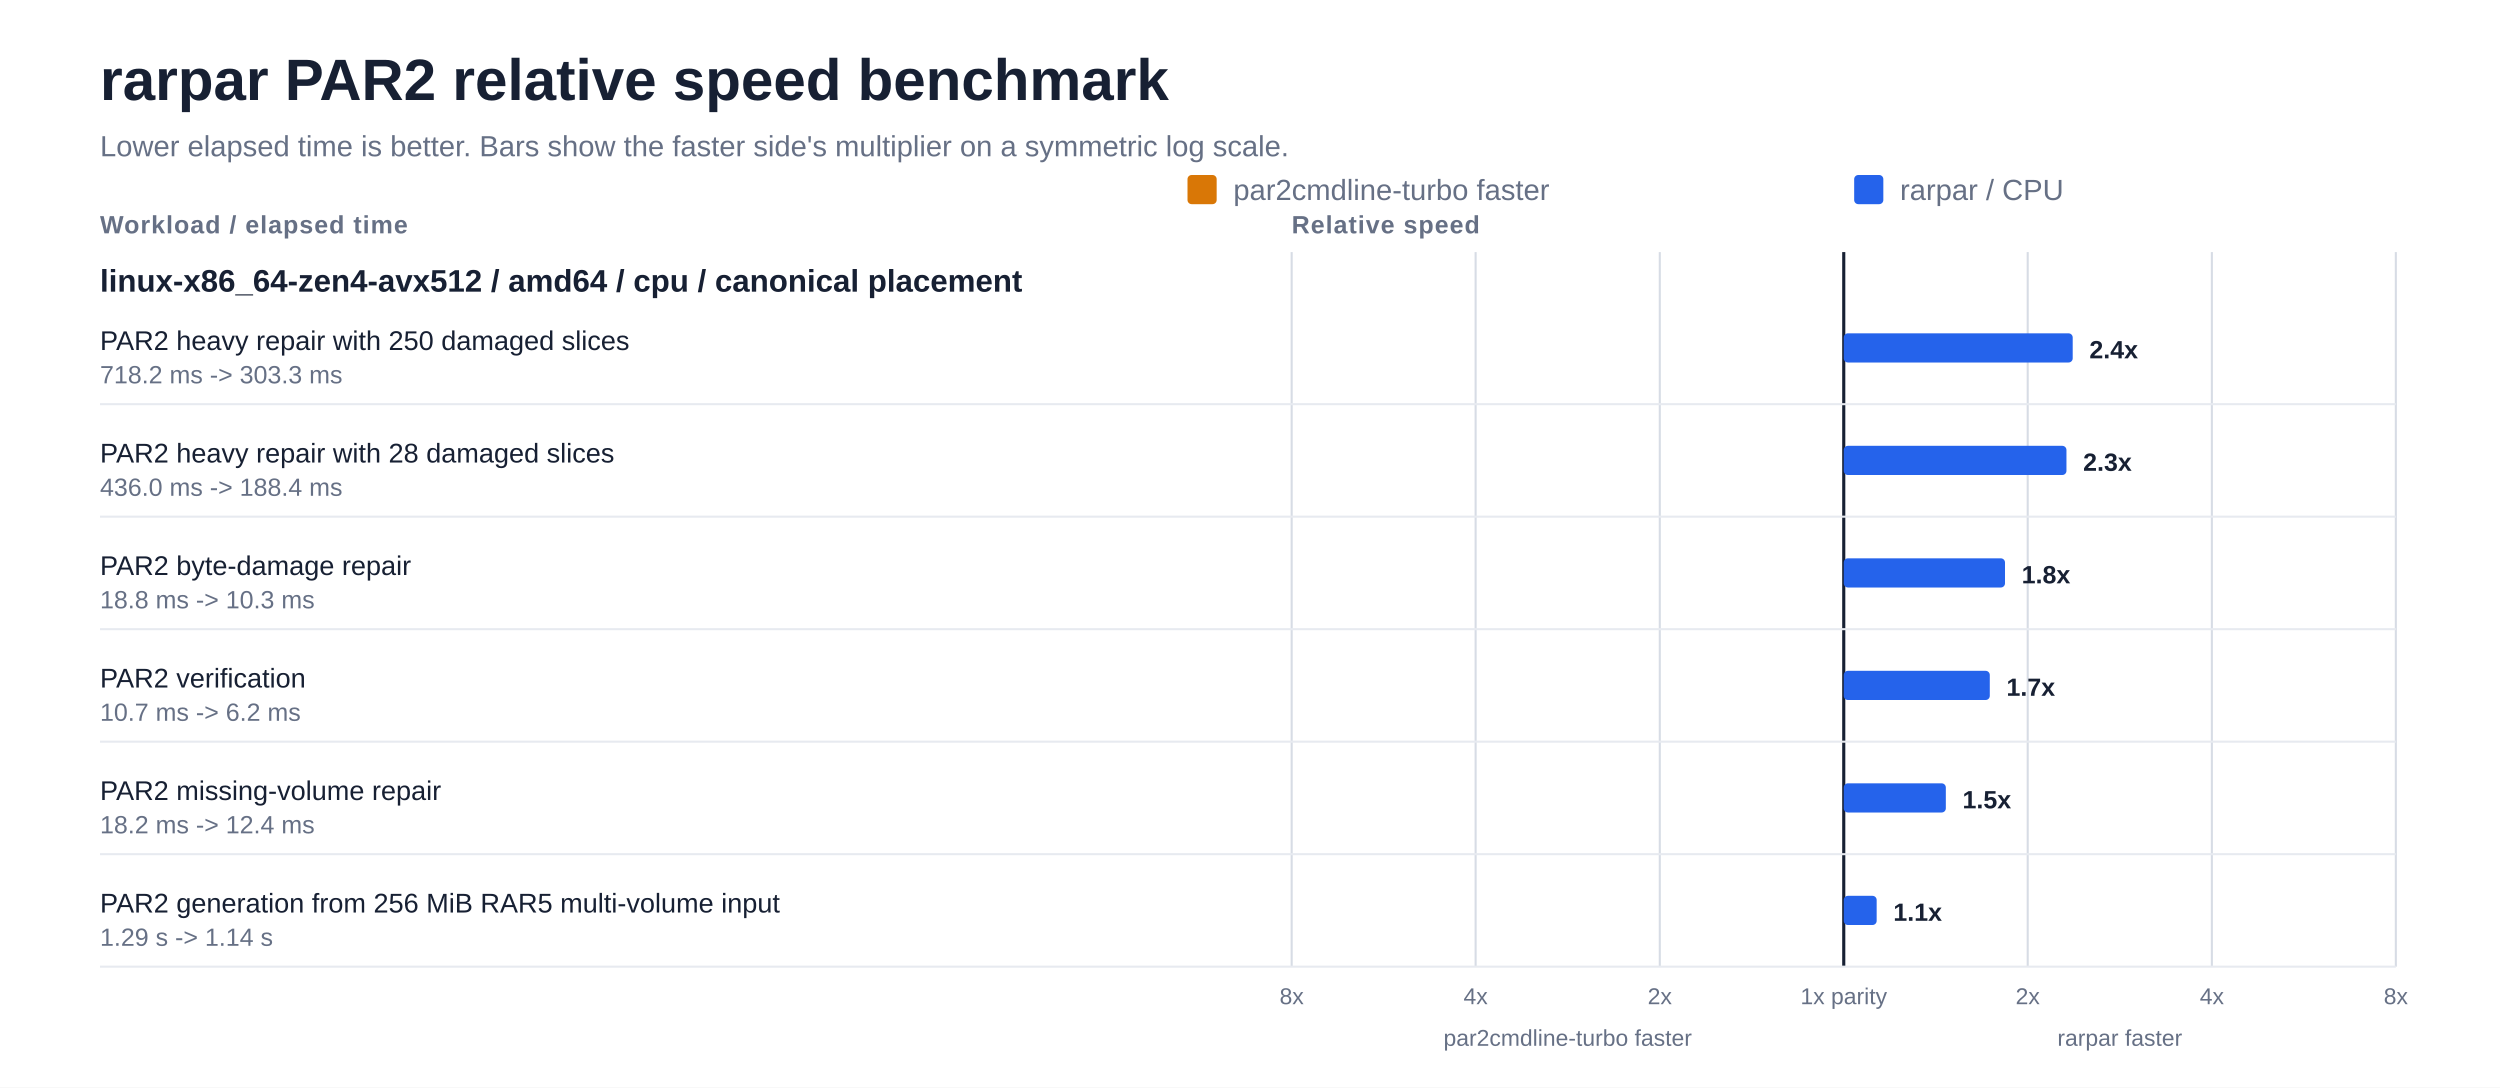
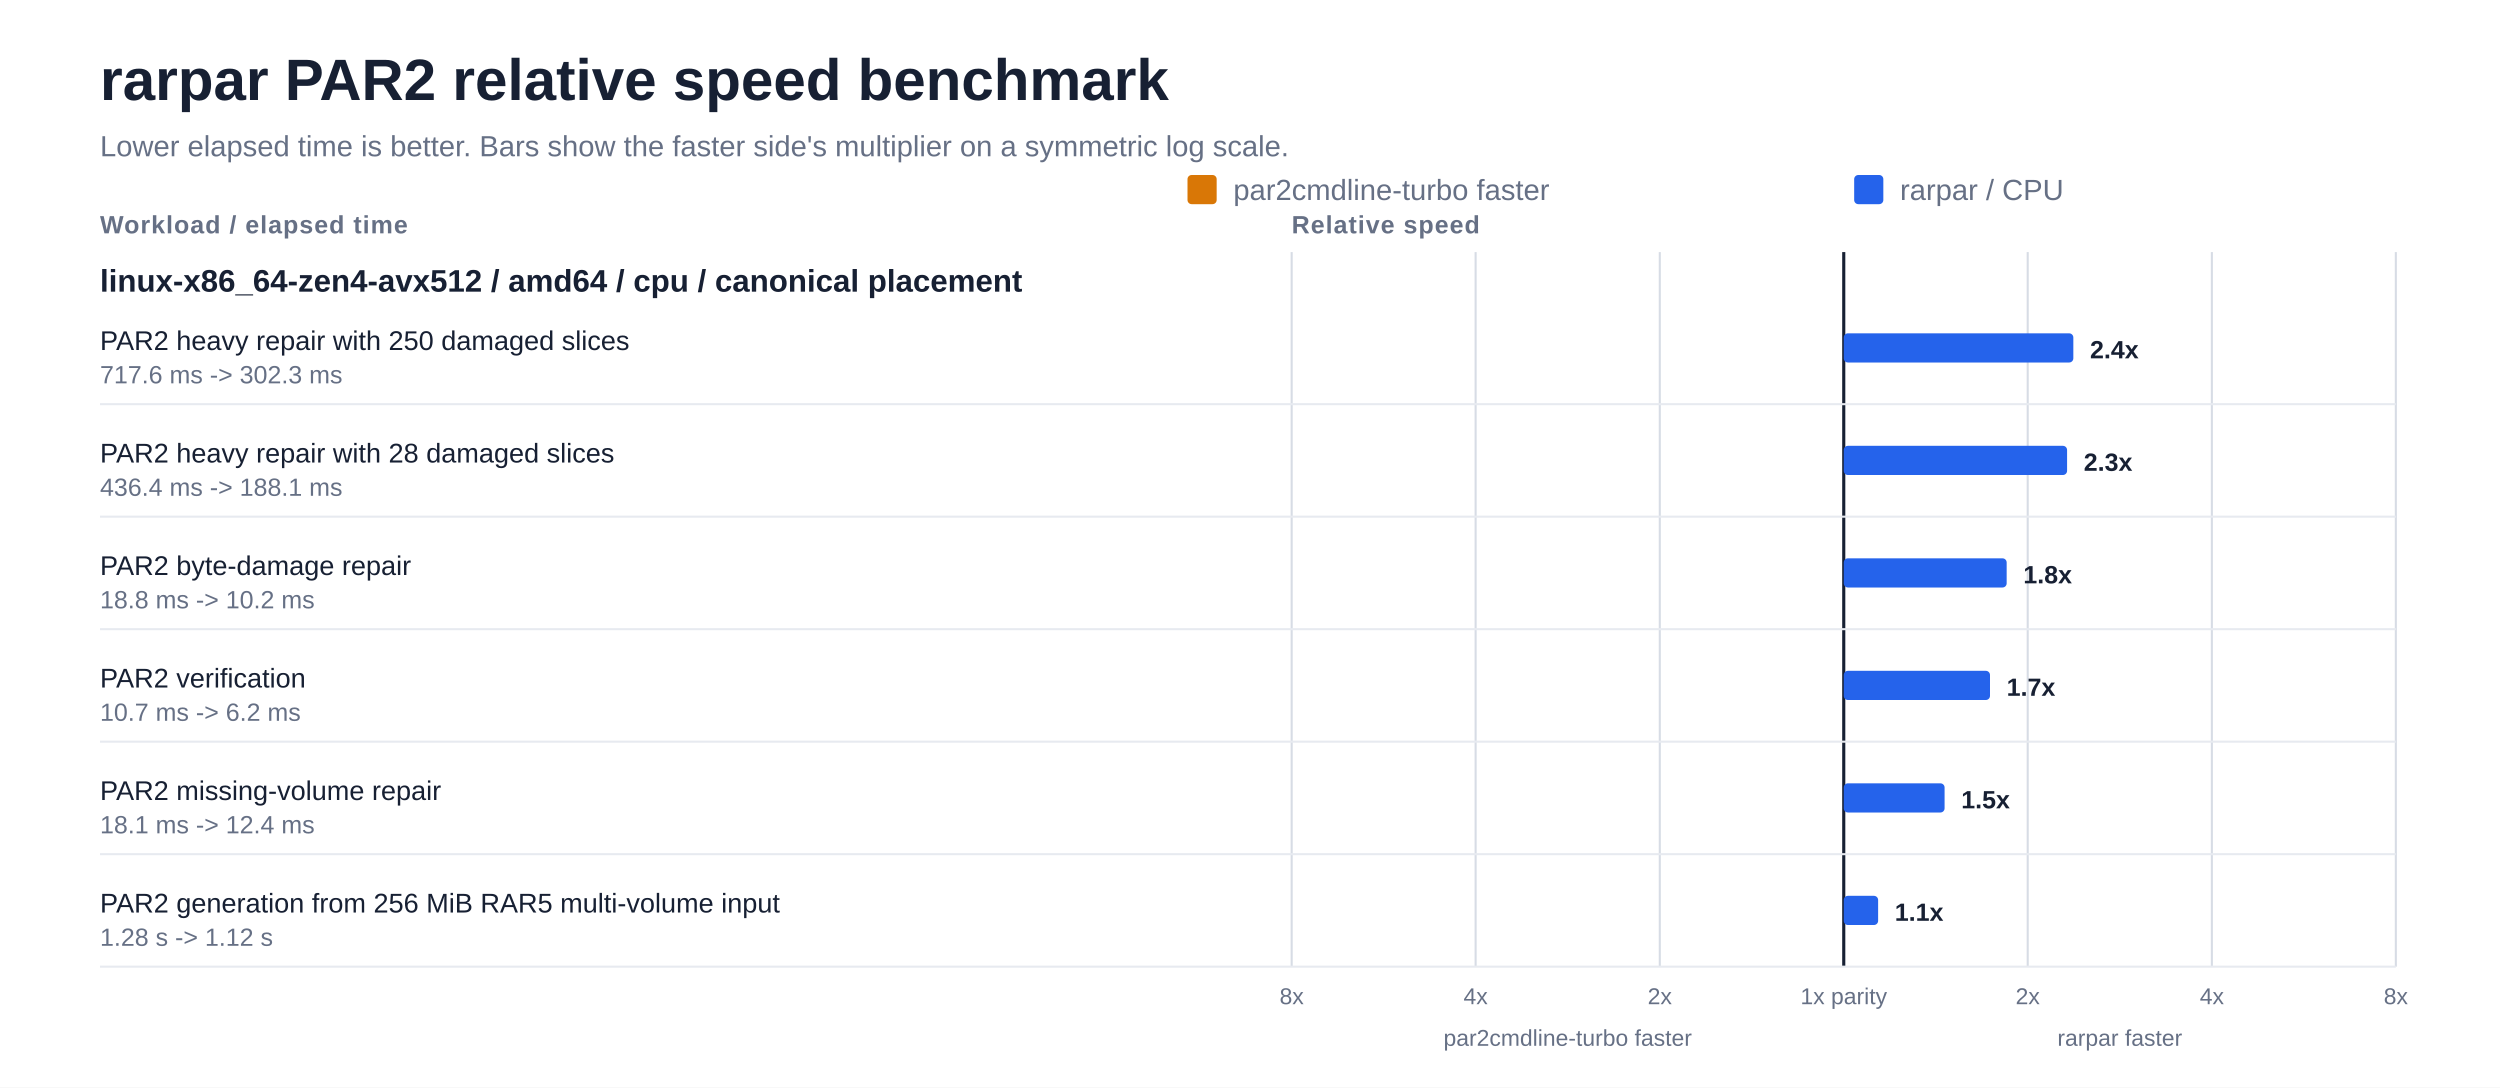
<svg xmlns="http://www.w3.org/2000/svg" width="1200" height="522" viewBox="0 0 1200 522" role="img" aria-labelledby="title desc">
  <style>
    .bg { fill: #ffffff; } text { font-family: Arial, sans-serif; fill: #172033; }
    .title { font-size: 28px; font-weight: 600; } .subtitle { font-size: 14px; fill: #667085; }
    .column { font-size: 12px; font-weight: 600; fill: #667085; letter-spacing: .04em; text-transform: uppercase; }
    .machine { font-size: 15px; font-weight: 600; } .workload { font-size: 13px; font-weight: 500; }
    .timing { font-size: 12px; fill: #667085; } .tick { font-size: 11px; fill: #667085; } .ratio { font-size: 12px; font-weight: 600; }
    .grid { stroke: #d7dce5; stroke-width: 1; } .parity { stroke: #172033; stroke-width: 1.5; } .rule { stroke: #e7eaf0; stroke-width: 1; }
    .cpu { fill: #2563eb; } .gpu { fill: #7c3aed; } .slower { fill: #d97706; }
    @media (prefers-color-scheme: dark) { .bg { fill: #0d1117; } text { fill: #e6edf3; } .subtitle, .column, .timing, .tick { fill: #9ca7b5; } .grid { stroke: #30363d; } .parity { stroke: #e6edf3; } .rule { stroke: #21262d; } .cpu { fill: #58a6ff; } .gpu { fill: #bc8cff; } .slower { fill: #f2a65a; } }
  </style>
  <rect class="bg" width="1200" height="522" />
  <text class="title" x="48" y="48">rarpar PAR2 relative speed benchmark</text>
  <text class="subtitle" x="48" y="75">Lower elapsed time is better. Bars show the faster side's multiplier on a symmetric log scale.</text>
  <g aria-label="Legend">
    <rect class="slower" x="570" y="84" width="14" height="14" rx="2" />
    <text class="subtitle" x="592" y="96">par2cmdline-turbo faster</text>
    <rect class="cpu" x="890" y="84" width="14" height="14" rx="2" />
    <text class="subtitle" x="912" y="96">rarpar / CPU</text>
  </g>
  <text class="column" x="48" y="112">Workload / elapsed time</text>
  <text class="column" x="620" y="112">Relative speed</text>
  <g aria-label="Relative speed axis">
    <line class="grid" x1="620.0" y1="121" x2="620.0" y2="464" />
    <text class="tick" x="620.0" y="482" text-anchor="middle">8x</text>
    <line class="grid" x1="708.3" y1="121" x2="708.3" y2="464" />
    <text class="tick" x="708.3" y="482" text-anchor="middle">4x</text>
    <line class="grid" x1="796.7" y1="121" x2="796.7" y2="464" />
    <text class="tick" x="796.7" y="482" text-anchor="middle">2x</text>
    <line class="parity" x1="885.0" y1="121" x2="885.0" y2="464" />
    <text class="tick" x="885.0" y="482" text-anchor="middle">1x parity</text>
    <line class="grid" x1="973.3" y1="121" x2="973.3" y2="464" />
    <text class="tick" x="973.3" y="482" text-anchor="middle">2x</text>
    <line class="grid" x1="1061.7" y1="121" x2="1061.7" y2="464" />
    <text class="tick" x="1061.7" y="482" text-anchor="middle">4x</text>
    <line class="grid" x1="1150.0" y1="121" x2="1150.0" y2="464" />
    <text class="tick" x="1150.0" y="482" text-anchor="middle">8x</text>
    <text class="tick" x="752.5" y="502" text-anchor="middle">par2cmdline-turbo faster</text>
    <text class="tick" x="1017.5" y="502" text-anchor="middle">rarpar faster</text>
  </g>
  <g aria-label="PAR2 benchmarks">
    <text class="machine" x="48" y="140">linux-x86_64-zen4-avx512 / amd64 / cpu / canonical placement</text>
    <text class="workload" x="48" y="168">PAR2 heavy repair with 250 damaged slices</text>
-     <text class="timing" x="48" y="184">718.2 ms -&gt; 303.3 ms</text>
-     <rect class="cpu" x="885.0" y="160" width="109.9" height="14" rx="2" />
-     <text class="ratio" x="1002.9" y="172">2.4x</text>
+     <text class="timing" x="48" y="184">717.6 ms -&gt; 302.3 ms</text>
+     <rect class="cpu" x="885.0" y="160" width="110.2" height="14" rx="2" />
+     <text class="ratio" x="1003.2" y="172">2.4x</text>
    <line class="rule" x1="48" y1="194" x2="1150" y2="194" />
    <text class="workload" x="48" y="222">PAR2 heavy repair with 28 damaged slices</text>
-     <text class="timing" x="48" y="238">436.0 ms -&gt; 188.4 ms</text>
-     <rect class="cpu" x="885.0" y="214" width="106.9" height="14" rx="2" />
-     <text class="ratio" x="999.9" y="226">2.3x</text>
+     <text class="timing" x="48" y="238">436.4 ms -&gt; 188.1 ms</text>
+     <rect class="cpu" x="885.0" y="214" width="107.2" height="14" rx="2" />
+     <text class="ratio" x="1000.2" y="226">2.3x</text>
    <line class="rule" x1="48" y1="248" x2="1150" y2="248" />
    <text class="workload" x="48" y="276">PAR2 byte-damage repair</text>
-     <text class="timing" x="48" y="292">18.8 ms -&gt; 10.3 ms</text>
-     <rect class="cpu" x="885.0" y="268" width="77.4" height="14" rx="2" />
-     <text class="ratio" x="970.4" y="280">1.8x</text>
+     <text class="timing" x="48" y="292">18.8 ms -&gt; 10.2 ms</text>
+     <rect class="cpu" x="885.0" y="268" width="78.2" height="14" rx="2" />
+     <text class="ratio" x="971.2" y="280">1.8x</text>
    <line class="rule" x1="48" y1="302" x2="1150" y2="302" />
    <text class="workload" x="48" y="330">PAR2 verification</text>
    <text class="timing" x="48" y="346">10.7 ms -&gt; 6.2 ms</text>
-     <rect class="cpu" x="885.0" y="322" width="70.1" height="14" rx="2" />
-     <text class="ratio" x="963.1" y="334">1.7x</text>
+     <rect class="cpu" x="885.0" y="322" width="70.2" height="14" rx="2" />
+     <text class="ratio" x="963.2" y="334">1.7x</text>
    <line class="rule" x1="48" y1="356" x2="1150" y2="356" />
    <text class="workload" x="48" y="384">PAR2 missing-volume repair</text>
-     <text class="timing" x="48" y="400">18.2 ms -&gt; 12.4 ms</text>
-     <rect class="cpu" x="885.0" y="376" width="49.0" height="14" rx="2" />
-     <text class="ratio" x="942.0" y="388">1.5x</text>
+     <text class="timing" x="48" y="400">18.1 ms -&gt; 12.4 ms</text>
+     <rect class="cpu" x="885.0" y="376" width="48.4" height="14" rx="2" />
+     <text class="ratio" x="941.4" y="388">1.5x</text>
    <line class="rule" x1="48" y1="410" x2="1150" y2="410" />
    <text class="workload" x="48" y="438">PAR2 generation from 256 MiB RAR5 multi-volume input</text>
-     <text class="timing" x="48" y="454">1.29 s -&gt; 1.14 s</text>
-     <rect class="cpu" x="885.0" y="430" width="15.8" height="14" rx="2" />
-     <text class="ratio" x="908.8" y="442">1.1x</text>
+     <text class="timing" x="48" y="454">1.28 s -&gt; 1.12 s</text>
+     <rect class="cpu" x="885.0" y="430" width="16.5" height="14" rx="2" />
+     <text class="ratio" x="909.5" y="442">1.1x</text>
    <line class="rule" x1="48" y1="464" x2="1150" y2="464" />
  </g>
</svg>
